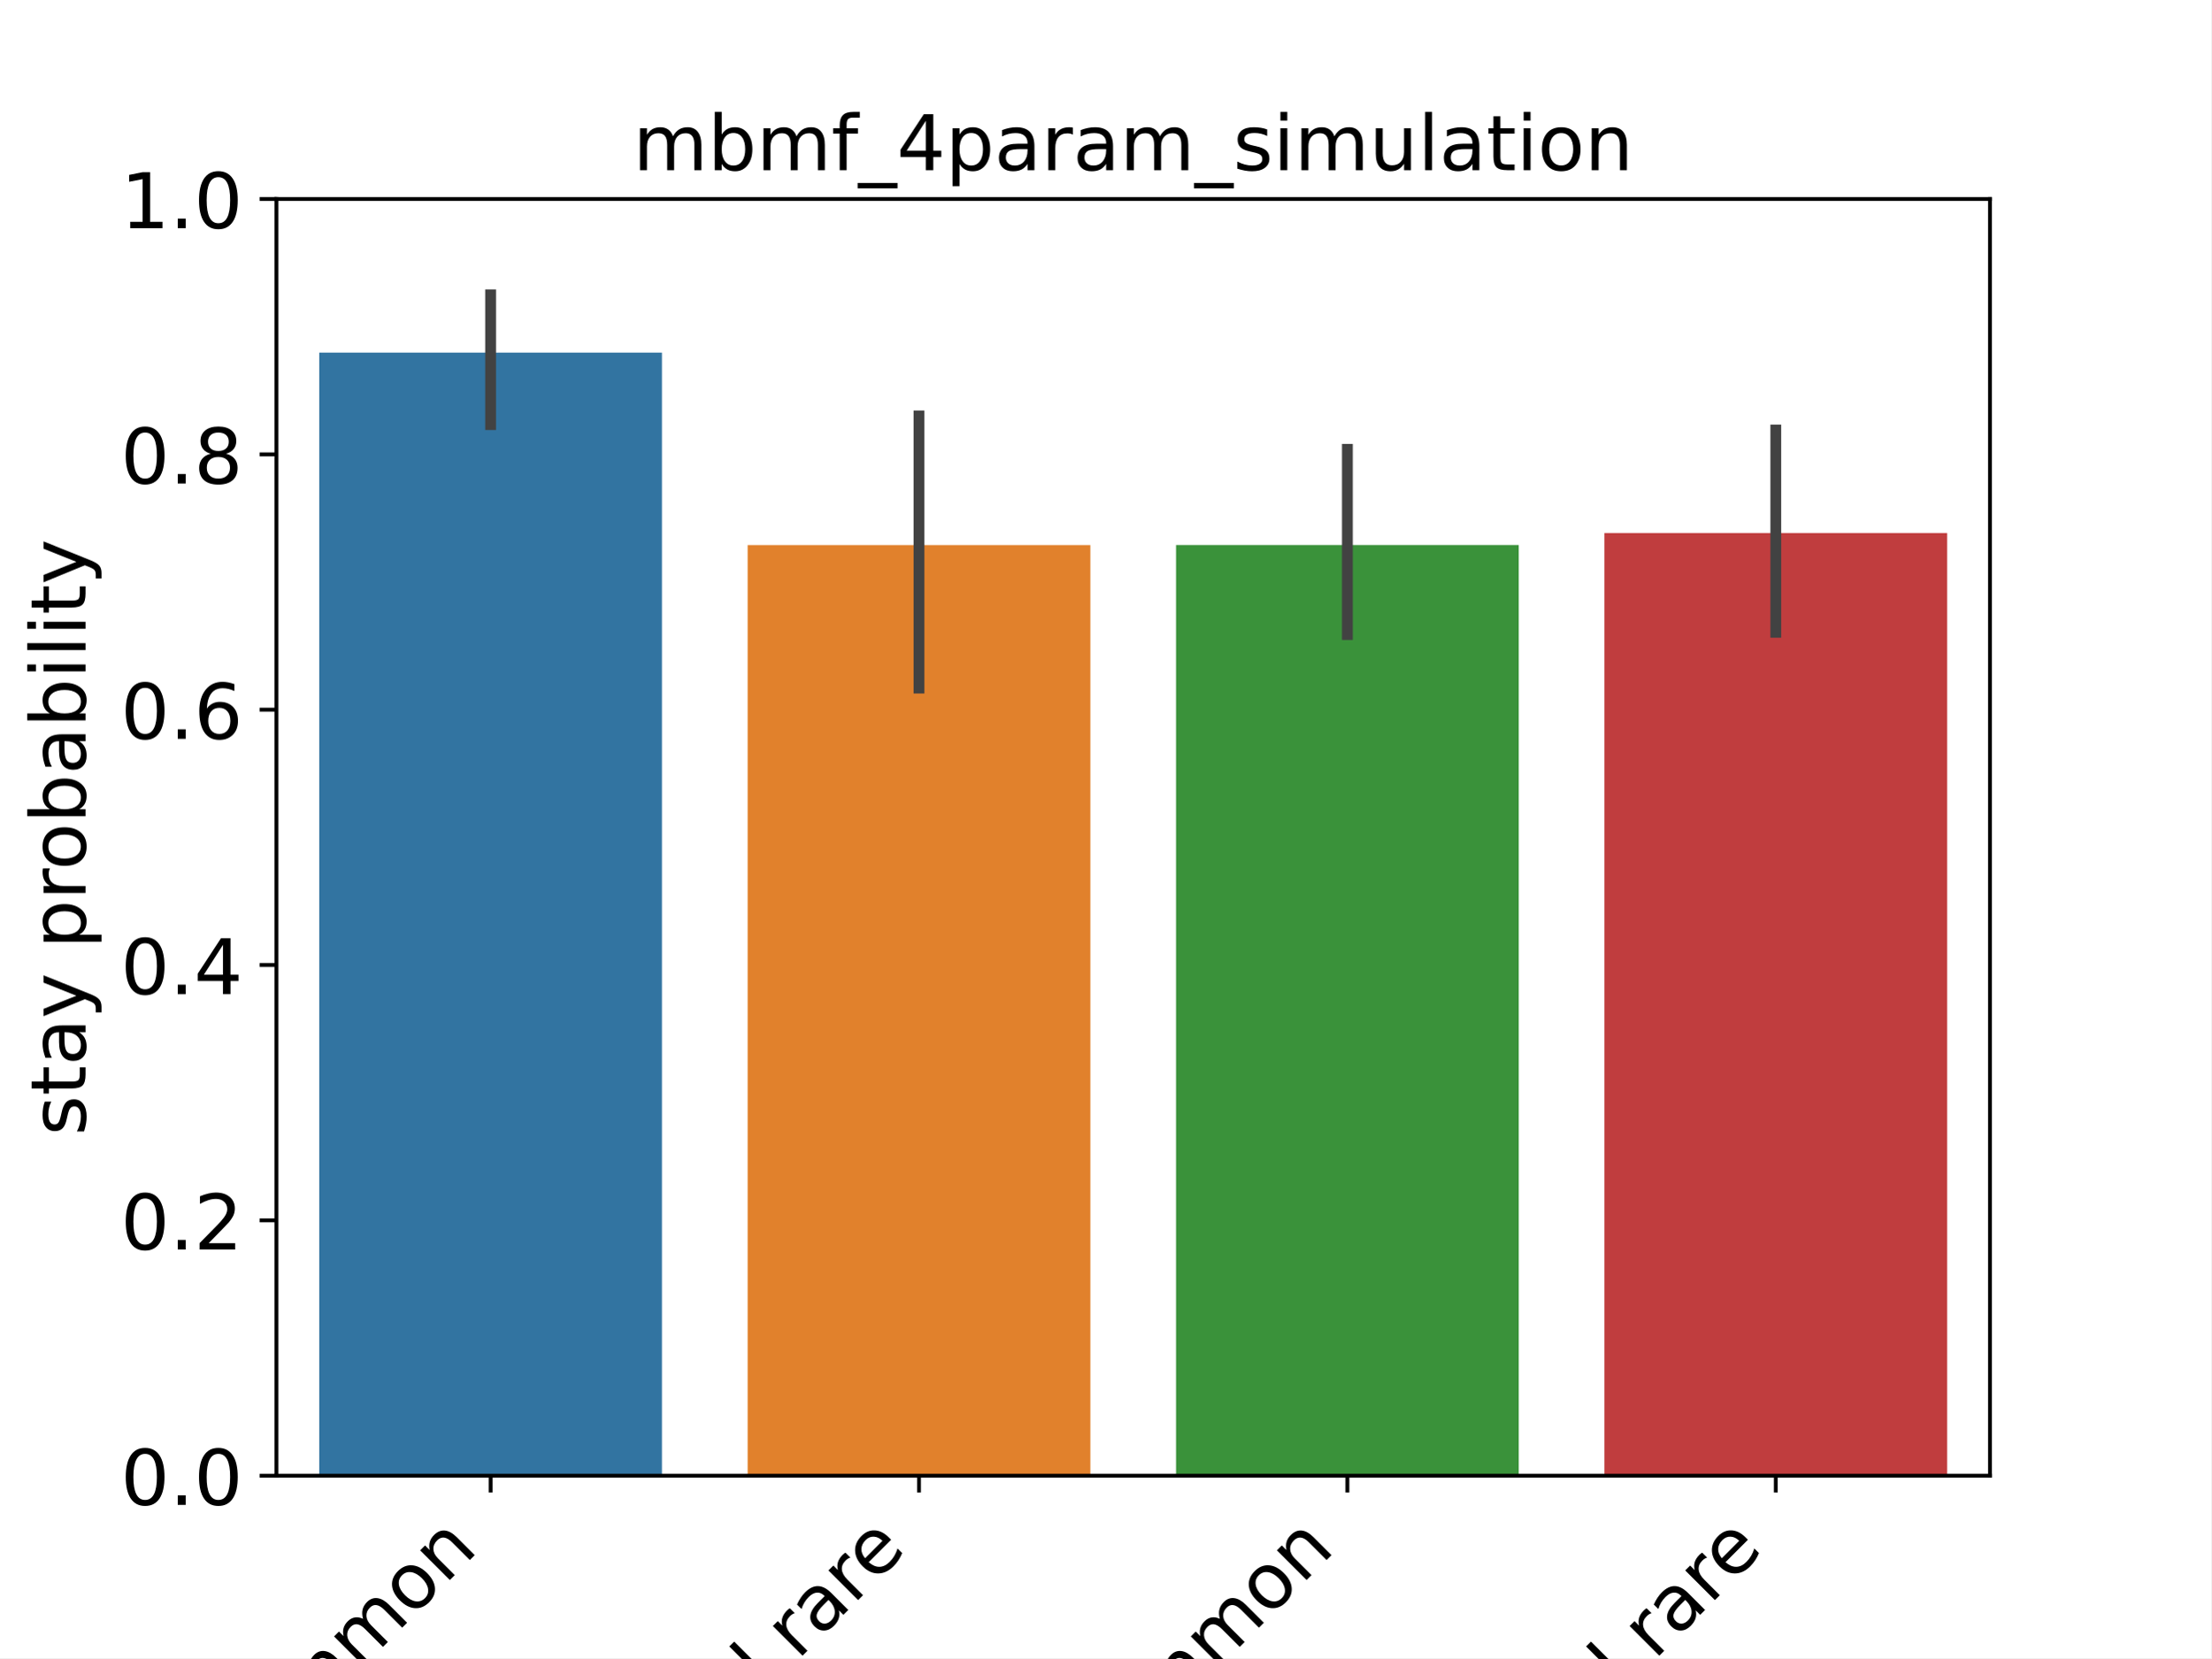
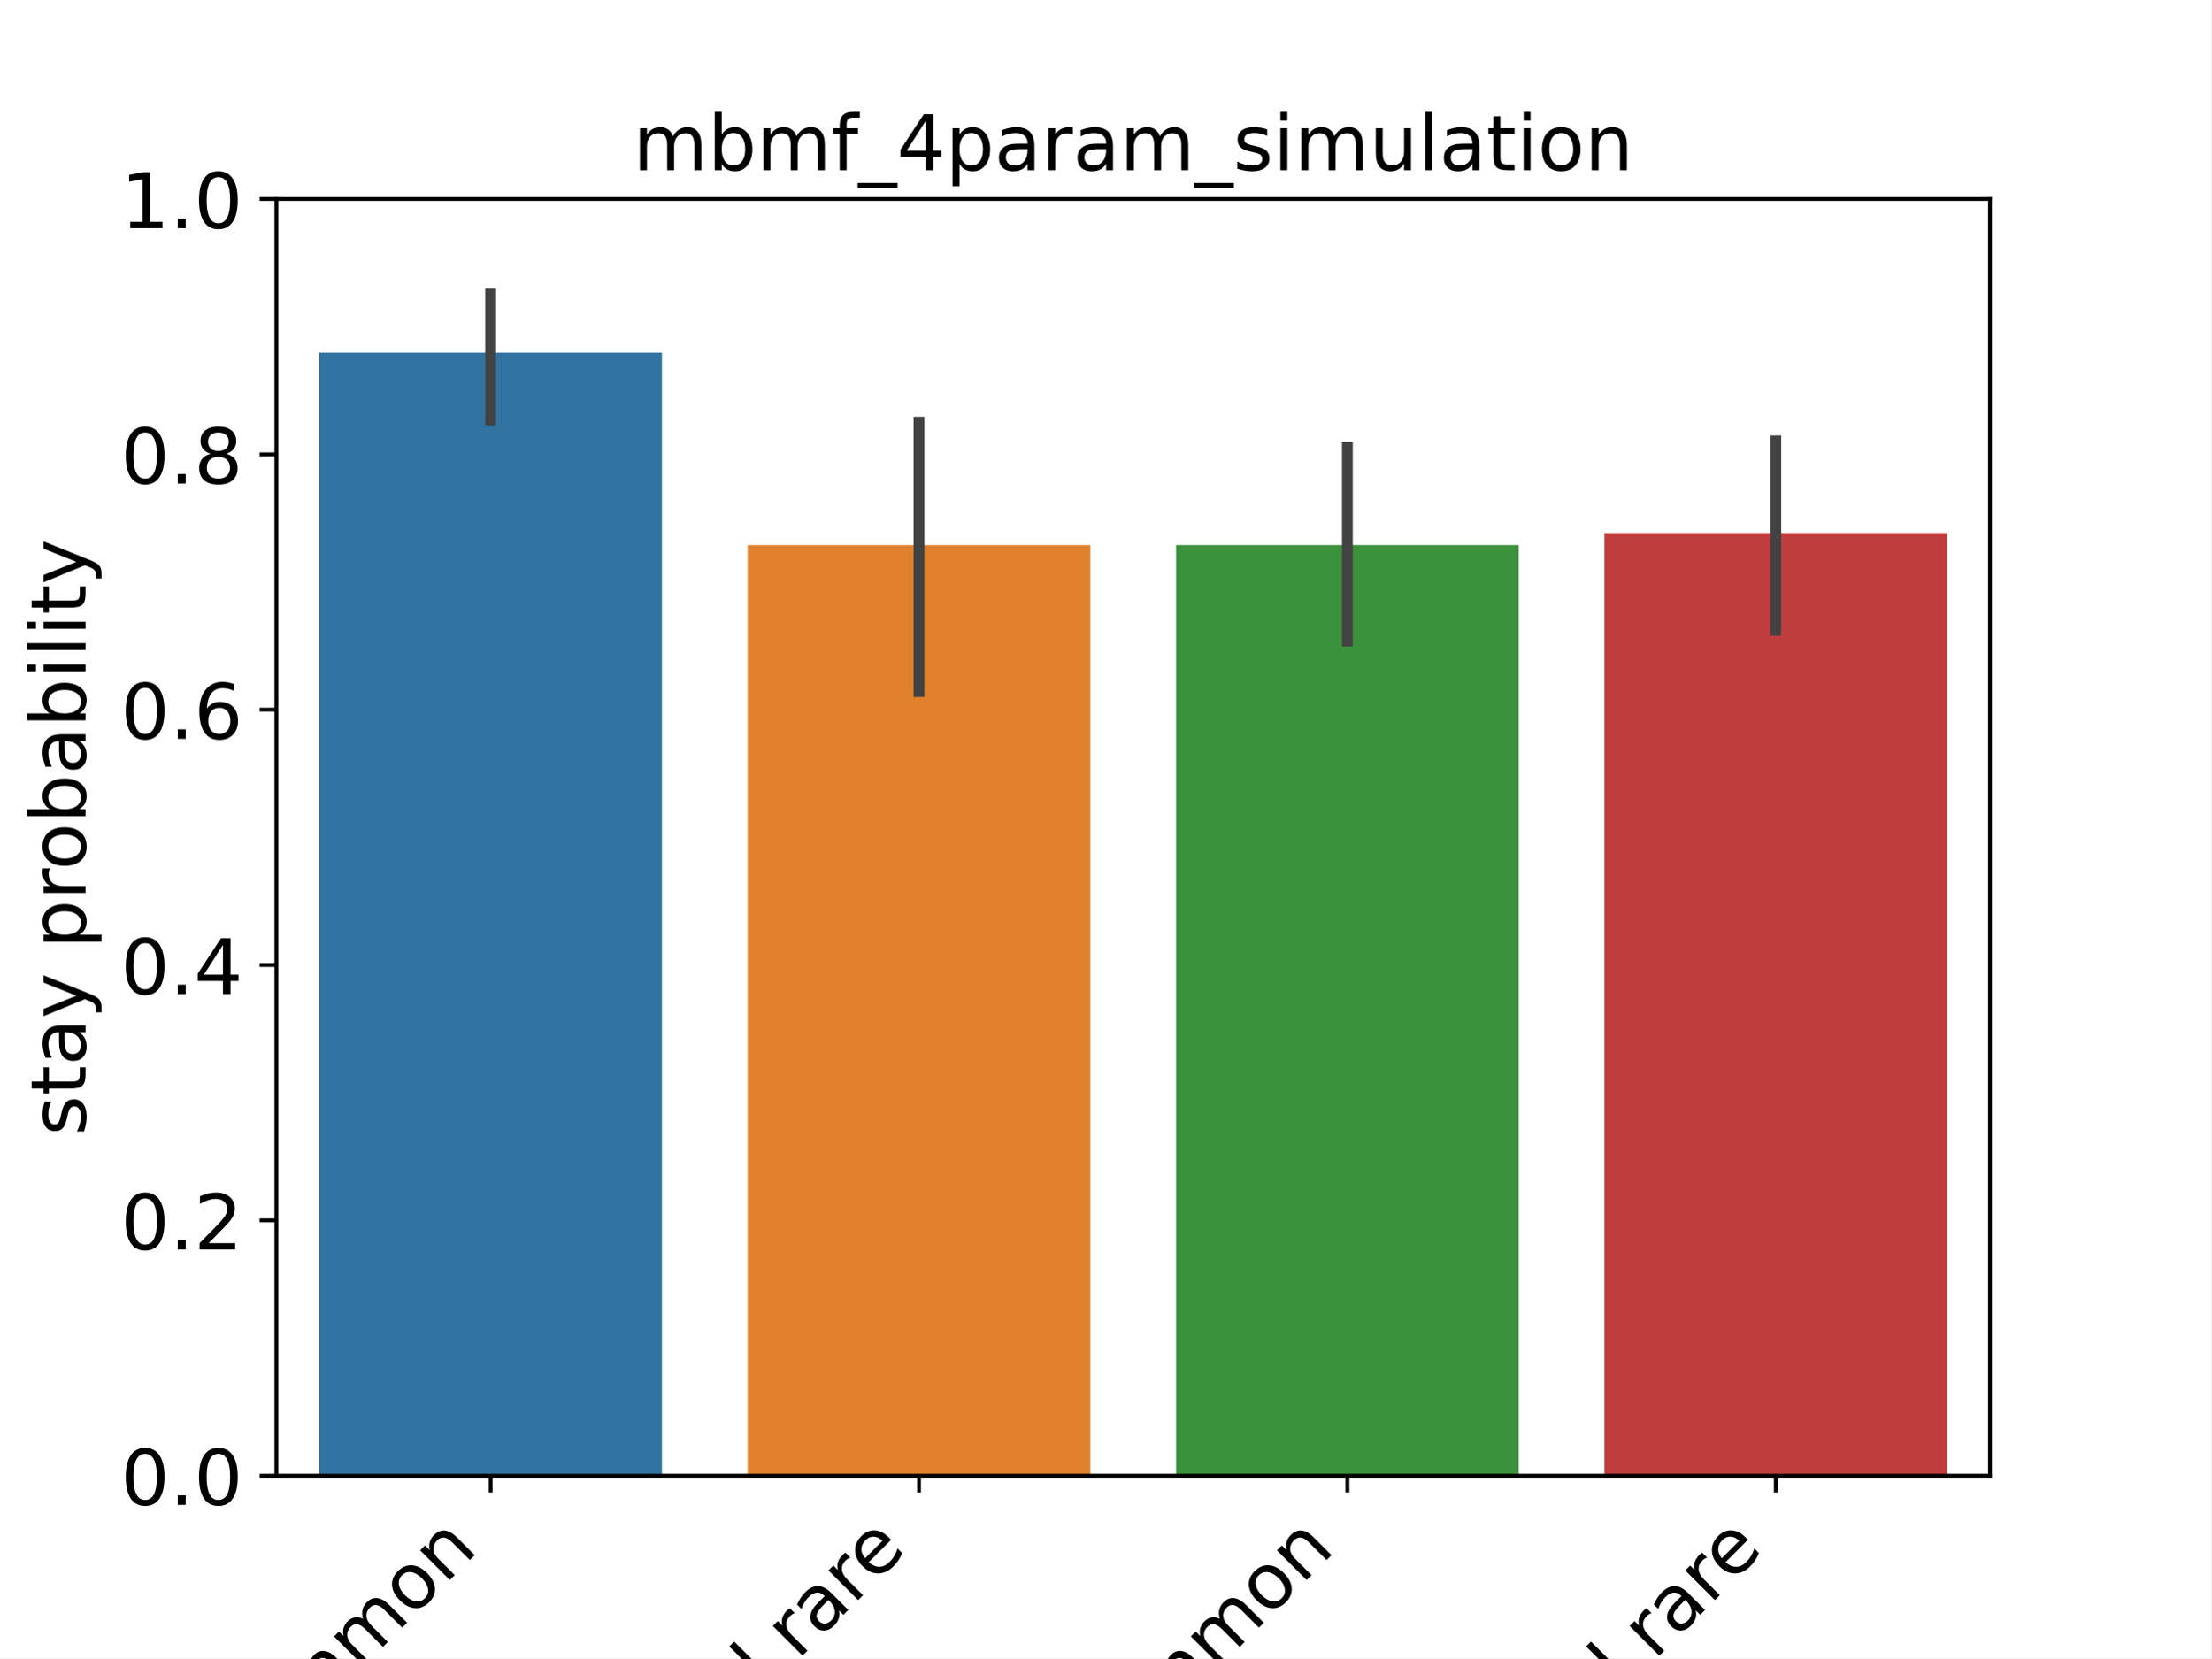
<svg xmlns="http://www.w3.org/2000/svg" xmlns:xlink="http://www.w3.org/1999/xlink" width="460.8pt" height="345.6pt" viewBox="0 0 460.8 345.6" version="1.1">
  <defs>
    <style type="text/css">*{stroke-linejoin: round; stroke-linecap: butt}</style>
  </defs>
  <g id="figure_1">
    <g id="patch_1">
      <path d="M 0 345.6  L 460.8 345.6  L 460.8 0  L 0 0  z " style="fill: #ffffff" />
    </g>
    <g id="axes_1">
      <g id="patch_2">
        <path d="M 57.6 307.584  L 414.72 307.584  L 414.72 41.472  L 57.6 41.472  z " style="fill: #ffffff" />
      </g>
      <g id="patch_3">
-         <path d="M 66.528 307.584  L 137.952 307.584  L 137.952 73.492  L 66.528 73.492  z " clip-path="url(#pbec1a15b97)" style="fill: #3274a1" />
+         <path d="M 66.528 307.584  L 137.952 307.584  L 137.952 73.492  L 66.528 73.492  z " clip-path="url(#p02dcfa943b)" style="fill: #3274a1" />
      </g>
      <g id="patch_4">
-         <path d="M 155.808 307.584  L 227.232 307.584  L 227.232 113.616  L 155.808 113.616  z " clip-path="url(#pbec1a15b97)" style="fill: #e1812c" />
+         <path d="M 155.808 307.584  L 227.232 307.584  L 227.232 113.616  L 155.808 113.616  z " clip-path="url(#p02dcfa943b)" style="fill: #e1812c" />
      </g>
      <g id="patch_5">
-         <path d="M 245.088 307.584  L 316.512 307.584  L 316.512 113.604  L 245.088 113.604  z " clip-path="url(#pbec1a15b97)" style="fill: #3a923a" />
+         <path d="M 245.088 307.584  L 316.512 307.584  L 316.512 113.604  L 245.088 113.604  z " clip-path="url(#p02dcfa943b)" style="fill: #3a923a" />
      </g>
      <g id="patch_6">
-         <path d="M 334.368 307.584  L 405.792 307.584  L 405.792 111.094  L 334.368 111.094  z " clip-path="url(#pbec1a15b97)" style="fill: #c03d3e" />
+         <path d="M 334.368 307.584  L 405.792 307.584  L 405.792 111.094  L 334.368 111.094  z " clip-path="url(#p02dcfa943b)" style="fill: #c03d3e" />
      </g>
      <g id="matplotlib.axis_1">
        <g id="xtick_1">
          <g id="line2d_1">
            <defs>
-               <path id="mdb7a28bbed" d="M 0 0  L 0 3.5  " style="stroke: #000000; stroke-width: 0.8" />
+               <path id="mfb916e9db1" d="M 0 0  L 0 3.5  " style="stroke: #000000; stroke-width: 0.8" />
            </defs>
            <g>
-               <use xlink:href="#mdb7a28bbed" x="102.24" y="307.584" style="stroke: #000000; stroke-width: 0.8" />
+               <use xlink:href="#mfb916e9db1" x="102.24" y="307.584" style="stroke: #000000; stroke-width: 0.8" />
            </g>
          </g>
          <g id="text_1">
            <g transform="translate(-6.307962 429.3757) rotate(-45) scale(0.16 -0.16)">
              <defs>
                <path id="DejaVuSans-72" d="M 2631 2963  Q 2534 3019 2420 3045  Q 2306 3072 2169 3072  Q 1681 3072 1420 2755  Q 1159 2438 1159 1844  L 1159 0  L 581 0  L 581 3500  L 1159 3500  L 1159 2956  Q 1341 3275 1631 3429  Q 1922 3584 2338 3584  Q 2397 3584 2469 3576  Q 2541 3569 2628 3553  L 2631 2963  z " transform="scale(0.015625)" />
                <path id="DejaVuSans-65" d="M 3597 1894  L 3597 1613  L 953 1613  Q 991 1019 1311 708  Q 1631 397 2203 397  Q 2534 397 2845 478  Q 3156 559 3463 722  L 3463 178  Q 3153 47 2828 -22  Q 2503 -91 2169 -91  Q 1331 -91 842 396  Q 353 884 353 1716  Q 353 2575 817 3079  Q 1281 3584 2069 3584  Q 2775 3584 3186 3129  Q 3597 2675 3597 1894  z M 3022 2063  Q 3016 2534 2758 2815  Q 2500 3097 2075 3097  Q 1594 3097 1305 2825  Q 1016 2553 972 2059  L 3022 2063  z " transform="scale(0.015625)" />
                <path id="DejaVuSans-77" d="M 269 3500  L 844 3500  L 1563 769  L 2278 3500  L 2956 3500  L 3675 769  L 4391 3500  L 4966 3500  L 4050 0  L 3372 0  L 2619 2869  L 1863 0  L 1184 0  L 269 3500  z " transform="scale(0.015625)" />
                <path id="DejaVuSans-61" d="M 2194 1759  Q 1497 1759 1228 1600  Q 959 1441 959 1056  Q 959 750 1161 570  Q 1363 391 1709 391  Q 2188 391 2477 730  Q 2766 1069 2766 1631  L 2766 1759  L 2194 1759  z M 3341 1997  L 3341 0  L 2766 0  L 2766 531  Q 2569 213 2275 61  Q 1981 -91 1556 -91  Q 1019 -91 701 211  Q 384 513 384 1019  Q 384 1609 779 1909  Q 1175 2209 1959 2209  L 2766 2209  L 2766 2266  Q 2766 2663 2505 2880  Q 2244 3097 1772 3097  Q 1472 3097 1187 3025  Q 903 2953 641 2809  L 641 3341  Q 956 3463 1253 3523  Q 1550 3584 1831 3584  Q 2591 3584 2966 3190  Q 3341 2797 3341 1997  z " transform="scale(0.015625)" />
                <path id="DejaVuSans-64" d="M 2906 2969  L 2906 4863  L 3481 4863  L 3481 0  L 2906 0  L 2906 525  Q 2725 213 2448 61  Q 2172 -91 1784 -91  Q 1150 -91 751 415  Q 353 922 353 1747  Q 353 2572 751 3078  Q 1150 3584 1784 3584  Q 2172 3584 2448 3432  Q 2725 3281 2906 2969  z M 947 1747  Q 947 1113 1208 752  Q 1469 391 1925 391  Q 2381 391 2643 752  Q 2906 1113 2906 1747  Q 2906 2381 2643 2742  Q 2381 3103 1925 3103  Q 1469 3103 1208 2742  Q 947 2381 947 1747  z " transform="scale(0.015625)" />
                <path id="DejaVuSans-20" transform="scale(0.015625)" />
                <path id="DejaVuSans-63" d="M 3122 3366  L 3122 2828  Q 2878 2963 2633 3030  Q 2388 3097 2138 3097  Q 1578 3097 1268 2742  Q 959 2388 959 1747  Q 959 1106 1268 751  Q 1578 397 2138 397  Q 2388 397 2633 464  Q 2878 531 3122 666  L 3122 134  Q 2881 22 2623 -34  Q 2366 -91 2075 -91  Q 1284 -91 818 406  Q 353 903 353 1747  Q 353 2603 823 3093  Q 1294 3584 2113 3584  Q 2378 3584 2631 3529  Q 2884 3475 3122 3366  z " transform="scale(0.015625)" />
                <path id="DejaVuSans-6f" d="M 1959 3097  Q 1497 3097 1228 2736  Q 959 2375 959 1747  Q 959 1119 1226 758  Q 1494 397 1959 397  Q 2419 397 2687 759  Q 2956 1122 2956 1747  Q 2956 2369 2687 2733  Q 2419 3097 1959 3097  z M 1959 3584  Q 2709 3584 3137 3096  Q 3566 2609 3566 1747  Q 3566 888 3137 398  Q 2709 -91 1959 -91  Q 1206 -91 779 398  Q 353 888 353 1747  Q 353 2609 779 3096  Q 1206 3584 1959 3584  z " transform="scale(0.015625)" />
                <path id="DejaVuSans-6d" d="M 3328 2828  Q 3544 3216 3844 3400  Q 4144 3584 4550 3584  Q 5097 3584 5394 3201  Q 5691 2819 5691 2113  L 5691 0  L 5113 0  L 5113 2094  Q 5113 2597 4934 2840  Q 4756 3084 4391 3084  Q 3944 3084 3684 2787  Q 3425 2491 3425 1978  L 3425 0  L 2847 0  L 2847 2094  Q 2847 2600 2669 2842  Q 2491 3084 2119 3084  Q 1678 3084 1418 2786  Q 1159 2488 1159 1978  L 1159 0  L 581 0  L 581 3500  L 1159 3500  L 1159 2956  Q 1356 3278 1631 3431  Q 1906 3584 2284 3584  Q 2666 3584 2933 3390  Q 3200 3197 3328 2828  z " transform="scale(0.015625)" />
                <path id="DejaVuSans-6e" d="M 3513 2113  L 3513 0  L 2938 0  L 2938 2094  Q 2938 2591 2744 2837  Q 2550 3084 2163 3084  Q 1697 3084 1428 2787  Q 1159 2491 1159 1978  L 1159 0  L 581 0  L 581 3500  L 1159 3500  L 1159 2956  Q 1366 3272 1645 3428  Q 1925 3584 2291 3584  Q 2894 3584 3203 3211  Q 3513 2838 3513 2113  z " transform="scale(0.015625)" />
              </defs>
              <use xlink:href="#DejaVuSans-72" />
              <use xlink:href="#DejaVuSans-65" x="38.863" />
              <use xlink:href="#DejaVuSans-77" x="100.387" />
              <use xlink:href="#DejaVuSans-61" x="182.174" />
              <use xlink:href="#DejaVuSans-72" x="243.453" />
              <use xlink:href="#DejaVuSans-64" x="282.816" />
              <use xlink:href="#DejaVuSans-65" x="346.293" />
              <use xlink:href="#DejaVuSans-64" x="407.816" />
              <use xlink:href="#DejaVuSans-20" x="471.293" />
              <use xlink:href="#DejaVuSans-63" x="503.08" />
              <use xlink:href="#DejaVuSans-6f" x="558.061" />
              <use xlink:href="#DejaVuSans-6d" x="619.242" />
              <use xlink:href="#DejaVuSans-6d" x="716.654" />
              <use xlink:href="#DejaVuSans-6f" x="814.066" />
              <use xlink:href="#DejaVuSans-6e" x="875.248" />
            </g>
          </g>
        </g>
        <g id="xtick_2">
          <g id="line2d_2">
            <g>
-               <use xlink:href="#mdb7a28bbed" x="191.52" y="307.584" style="stroke: #000000; stroke-width: 0.8" />
+               <use xlink:href="#mfb916e9db1" x="191.52" y="307.584" style="stroke: #000000; stroke-width: 0.8" />
            </g>
          </g>
          <g id="text_2">
            <g transform="translate(109.3065 403.0413) rotate(-45) scale(0.16 -0.16)">
              <use xlink:href="#DejaVuSans-72" />
              <use xlink:href="#DejaVuSans-65" x="38.863" />
              <use xlink:href="#DejaVuSans-77" x="100.387" />
              <use xlink:href="#DejaVuSans-61" x="182.174" />
              <use xlink:href="#DejaVuSans-72" x="243.453" />
              <use xlink:href="#DejaVuSans-64" x="282.816" />
              <use xlink:href="#DejaVuSans-65" x="346.293" />
              <use xlink:href="#DejaVuSans-64" x="407.816" />
              <use xlink:href="#DejaVuSans-20" x="471.293" />
              <use xlink:href="#DejaVuSans-72" x="503.08" />
              <use xlink:href="#DejaVuSans-61" x="544.193" />
              <use xlink:href="#DejaVuSans-72" x="605.473" />
              <use xlink:href="#DejaVuSans-65" x="644.336" />
            </g>
          </g>
        </g>
        <g id="xtick_3">
          <g id="line2d_3">
            <g>
-               <use xlink:href="#mdb7a28bbed" x="280.8" y="307.584" style="stroke: #000000; stroke-width: 0.8" />
+               <use xlink:href="#mfb916e9db1" x="280.8" y="307.584" style="stroke: #000000; stroke-width: 0.8" />
            </g>
          </g>
          <g id="text_3">
            <g transform="translate(157.9119 443.7158) rotate(-45) scale(0.16 -0.16)">
              <defs>
                <path id="DejaVuSans-75" d="M 544 1381  L 544 3500  L 1119 3500  L 1119 1403  Q 1119 906 1312 657  Q 1506 409 1894 409  Q 2359 409 2629 706  Q 2900 1003 2900 1516  L 2900 3500  L 3475 3500  L 3475 0  L 2900 0  L 2900 538  Q 2691 219 2414 64  Q 2138 -91 1772 -91  Q 1169 -91 856 284  Q 544 659 544 1381  z M 1991 3584  L 1991 3584  z " transform="scale(0.015625)" />
              </defs>
              <use xlink:href="#DejaVuSans-75" />
              <use xlink:href="#DejaVuSans-6e" x="63.379" />
              <use xlink:href="#DejaVuSans-72" x="126.758" />
              <use xlink:href="#DejaVuSans-65" x="165.621" />
              <use xlink:href="#DejaVuSans-77" x="227.145" />
              <use xlink:href="#DejaVuSans-61" x="308.932" />
              <use xlink:href="#DejaVuSans-72" x="370.211" />
              <use xlink:href="#DejaVuSans-64" x="409.574" />
              <use xlink:href="#DejaVuSans-65" x="473.051" />
              <use xlink:href="#DejaVuSans-64" x="534.574" />
              <use xlink:href="#DejaVuSans-20" x="598.051" />
              <use xlink:href="#DejaVuSans-63" x="629.838" />
              <use xlink:href="#DejaVuSans-6f" x="684.818" />
              <use xlink:href="#DejaVuSans-6d" x="746" />
              <use xlink:href="#DejaVuSans-6d" x="843.412" />
              <use xlink:href="#DejaVuSans-6f" x="940.824" />
              <use xlink:href="#DejaVuSans-6e" x="1002.006" />
            </g>
          </g>
        </g>
        <g id="xtick_4">
          <g id="line2d_4">
            <g>
-               <use xlink:href="#mdb7a28bbed" x="370.08" y="307.584" style="stroke: #000000; stroke-width: 0.8" />
+               <use xlink:href="#mfb916e9db1" x="370.08" y="307.584" style="stroke: #000000; stroke-width: 0.8" />
            </g>
          </g>
          <g id="text_4">
            <g transform="translate(273.5263 417.3814) rotate(-45) scale(0.16 -0.16)">
              <use xlink:href="#DejaVuSans-75" />
              <use xlink:href="#DejaVuSans-6e" x="63.379" />
              <use xlink:href="#DejaVuSans-72" x="126.758" />
              <use xlink:href="#DejaVuSans-65" x="165.621" />
              <use xlink:href="#DejaVuSans-77" x="227.145" />
              <use xlink:href="#DejaVuSans-61" x="308.932" />
              <use xlink:href="#DejaVuSans-72" x="370.211" />
              <use xlink:href="#DejaVuSans-64" x="409.574" />
              <use xlink:href="#DejaVuSans-65" x="473.051" />
              <use xlink:href="#DejaVuSans-64" x="534.574" />
              <use xlink:href="#DejaVuSans-20" x="598.051" />
              <use xlink:href="#DejaVuSans-72" x="629.838" />
              <use xlink:href="#DejaVuSans-61" x="670.951" />
              <use xlink:href="#DejaVuSans-72" x="732.23" />
              <use xlink:href="#DejaVuSans-65" x="771.094" />
            </g>
          </g>
        </g>
      </g>
      <g id="matplotlib.axis_2">
        <g id="ytick_1">
          <g id="line2d_5">
            <defs>
-               <path id="m779338100f" d="M 0 0  L -3.5 0  " style="stroke: #000000; stroke-width: 0.8" />
+               <path id="m5162383a36" d="M 0 0  L -3.5 0  " style="stroke: #000000; stroke-width: 0.8" />
            </defs>
            <g>
-               <use xlink:href="#m779338100f" x="57.6" y="307.584" style="stroke: #000000; stroke-width: 0.8" />
+               <use xlink:href="#m5162383a36" x="57.6" y="307.584" style="stroke: #000000; stroke-width: 0.8" />
            </g>
          </g>
          <g id="text_5">
            <g transform="translate(25.155 313.6628) scale(0.16 -0.16)">
              <defs>
                <path id="DejaVuSans-30" d="M 2034 4250  Q 1547 4250 1301 3770  Q 1056 3291 1056 2328  Q 1056 1369 1301 889  Q 1547 409 2034 409  Q 2525 409 2770 889  Q 3016 1369 3016 2328  Q 3016 3291 2770 3770  Q 2525 4250 2034 4250  z M 2034 4750  Q 2819 4750 3233 4129  Q 3647 3509 3647 2328  Q 3647 1150 3233 529  Q 2819 -91 2034 -91  Q 1250 -91 836 529  Q 422 1150 422 2328  Q 422 3509 836 4129  Q 1250 4750 2034 4750  z " transform="scale(0.015625)" />
                <path id="DejaVuSans-2e" d="M 684 794  L 1344 794  L 1344 0  L 684 0  L 684 794  z " transform="scale(0.015625)" />
              </defs>
              <use xlink:href="#DejaVuSans-30" />
              <use xlink:href="#DejaVuSans-2e" x="63.623" />
              <use xlink:href="#DejaVuSans-30" x="95.41" />
            </g>
          </g>
        </g>
        <g id="ytick_2">
          <g id="line2d_6">
            <g>
-               <use xlink:href="#m779338100f" x="57.6" y="254.362" style="stroke: #000000; stroke-width: 0.8" />
+               <use xlink:href="#m5162383a36" x="57.6" y="254.362" style="stroke: #000000; stroke-width: 0.8" />
            </g>
          </g>
          <g id="text_6">
            <g transform="translate(25.155 260.4403) scale(0.16 -0.16)">
              <defs>
                <path id="DejaVuSans-32" d="M 1228 531  L 3431 531  L 3431 0  L 469 0  L 469 531  Q 828 903 1448 1529  Q 2069 2156 2228 2338  Q 2531 2678 2651 2914  Q 2772 3150 2772 3378  Q 2772 3750 2511 3984  Q 2250 4219 1831 4219  Q 1534 4219 1204 4116  Q 875 4013 500 3803  L 500 4441  Q 881 4594 1212 4672  Q 1544 4750 1819 4750  Q 2544 4750 2975 4387  Q 3406 4025 3406 3419  Q 3406 3131 3298 2873  Q 3191 2616 2906 2266  Q 2828 2175 2409 1742  Q 1991 1309 1228 531  z " transform="scale(0.015625)" />
              </defs>
              <use xlink:href="#DejaVuSans-30" />
              <use xlink:href="#DejaVuSans-2e" x="63.623" />
              <use xlink:href="#DejaVuSans-32" x="95.41" />
            </g>
          </g>
        </g>
        <g id="ytick_3">
          <g id="line2d_7">
            <g>
-               <use xlink:href="#m779338100f" x="57.6" y="201.139" style="stroke: #000000; stroke-width: 0.8" />
+               <use xlink:href="#m5162383a36" x="57.6" y="201.139" style="stroke: #000000; stroke-width: 0.8" />
            </g>
          </g>
          <g id="text_7">
            <g transform="translate(25.155 207.2179) scale(0.16 -0.16)">
              <defs>
                <path id="DejaVuSans-34" d="M 2419 4116  L 825 1625  L 2419 1625  L 2419 4116  z M 2253 4666  L 3047 4666  L 3047 1625  L 3713 1625  L 3713 1100  L 3047 1100  L 3047 0  L 2419 0  L 2419 1100  L 313 1100  L 313 1709  L 2253 4666  z " transform="scale(0.015625)" />
              </defs>
              <use xlink:href="#DejaVuSans-30" />
              <use xlink:href="#DejaVuSans-2e" x="63.623" />
              <use xlink:href="#DejaVuSans-34" x="95.41" />
            </g>
          </g>
        </g>
        <g id="ytick_4">
          <g id="line2d_8">
            <g>
-               <use xlink:href="#m779338100f" x="57.6" y="147.917" style="stroke: #000000; stroke-width: 0.8" />
+               <use xlink:href="#m5162383a36" x="57.6" y="147.917" style="stroke: #000000; stroke-width: 0.8" />
            </g>
          </g>
          <g id="text_8">
            <g transform="translate(25.155 153.9955) scale(0.16 -0.16)">
              <defs>
                <path id="DejaVuSans-36" d="M 2113 2584  Q 1688 2584 1439 2293  Q 1191 2003 1191 1497  Q 1191 994 1439 701  Q 1688 409 2113 409  Q 2538 409 2786 701  Q 3034 994 3034 1497  Q 3034 2003 2786 2293  Q 2538 2584 2113 2584  z M 3366 4563  L 3366 3988  Q 3128 4100 2886 4159  Q 2644 4219 2406 4219  Q 1781 4219 1451 3797  Q 1122 3375 1075 2522  Q 1259 2794 1537 2939  Q 1816 3084 2150 3084  Q 2853 3084 3261 2657  Q 3669 2231 3669 1497  Q 3669 778 3244 343  Q 2819 -91 2113 -91  Q 1303 -91 875 529  Q 447 1150 447 2328  Q 447 3434 972 4092  Q 1497 4750 2381 4750  Q 2619 4750 2861 4703  Q 3103 4656 3366 4563  z " transform="scale(0.015625)" />
              </defs>
              <use xlink:href="#DejaVuSans-30" />
              <use xlink:href="#DejaVuSans-2e" x="63.623" />
              <use xlink:href="#DejaVuSans-36" x="95.41" />
            </g>
          </g>
        </g>
        <g id="ytick_5">
          <g id="line2d_9">
            <g>
-               <use xlink:href="#m779338100f" x="57.6" y="94.694" style="stroke: #000000; stroke-width: 0.8" />
+               <use xlink:href="#m5162383a36" x="57.6" y="94.694" style="stroke: #000000; stroke-width: 0.8" />
            </g>
          </g>
          <g id="text_9">
            <g transform="translate(25.155 100.7731) scale(0.16 -0.16)">
              <defs>
                <path id="DejaVuSans-38" d="M 2034 2216  Q 1584 2216 1326 1975  Q 1069 1734 1069 1313  Q 1069 891 1326 650  Q 1584 409 2034 409  Q 2484 409 2743 651  Q 3003 894 3003 1313  Q 3003 1734 2745 1975  Q 2488 2216 2034 2216  z M 1403 2484  Q 997 2584 770 2862  Q 544 3141 544 3541  Q 544 4100 942 4425  Q 1341 4750 2034 4750  Q 2731 4750 3128 4425  Q 3525 4100 3525 3541  Q 3525 3141 3298 2862  Q 3072 2584 2669 2484  Q 3125 2378 3379 2068  Q 3634 1759 3634 1313  Q 3634 634 3220 271  Q 2806 -91 2034 -91  Q 1263 -91 848 271  Q 434 634 434 1313  Q 434 1759 690 2068  Q 947 2378 1403 2484  z M 1172 3481  Q 1172 3119 1398 2916  Q 1625 2713 2034 2713  Q 2441 2713 2670 2916  Q 2900 3119 2900 3481  Q 2900 3844 2670 4047  Q 2441 4250 2034 4250  Q 1625 4250 1398 4047  Q 1172 3844 1172 3481  z " transform="scale(0.015625)" />
              </defs>
              <use xlink:href="#DejaVuSans-30" />
              <use xlink:href="#DejaVuSans-2e" x="63.623" />
              <use xlink:href="#DejaVuSans-38" x="95.41" />
            </g>
          </g>
        </g>
        <g id="ytick_6">
          <g id="line2d_10">
            <g>
-               <use xlink:href="#m779338100f" x="57.6" y="41.472" style="stroke: #000000; stroke-width: 0.8" />
+               <use xlink:href="#m5162383a36" x="57.6" y="41.472" style="stroke: #000000; stroke-width: 0.8" />
            </g>
          </g>
          <g id="text_10">
            <g transform="translate(25.155 47.55075) scale(0.16 -0.16)">
              <defs>
                <path id="DejaVuSans-31" d="M 794 531  L 1825 531  L 1825 4091  L 703 3866  L 703 4441  L 1819 4666  L 2450 4666  L 2450 531  L 3481 531  L 3481 0  L 794 0  L 794 531  z " transform="scale(0.015625)" />
              </defs>
              <use xlink:href="#DejaVuSans-31" />
              <use xlink:href="#DejaVuSans-2e" x="63.623" />
              <use xlink:href="#DejaVuSans-30" x="95.41" />
            </g>
          </g>
        </g>
        <g id="text_11">
          <g transform="translate(17.8275 236.693) rotate(-90) scale(0.16 -0.16)">
            <defs>
              <path id="DejaVuSans-73" d="M 2834 3397  L 2834 2853  Q 2591 2978 2328 3040  Q 2066 3103 1784 3103  Q 1356 3103 1142 2972  Q 928 2841 928 2578  Q 928 2378 1081 2264  Q 1234 2150 1697 2047  L 1894 2003  Q 2506 1872 2764 1633  Q 3022 1394 3022 966  Q 3022 478 2636 193  Q 2250 -91 1575 -91  Q 1294 -91 989 -36  Q 684 19 347 128  L 347 722  Q 666 556 975 473  Q 1284 391 1588 391  Q 1994 391 2212 530  Q 2431 669 2431 922  Q 2431 1156 2273 1281  Q 2116 1406 1581 1522  L 1381 1569  Q 847 1681 609 1914  Q 372 2147 372 2553  Q 372 3047 722 3315  Q 1072 3584 1716 3584  Q 2034 3584 2315 3537  Q 2597 3491 2834 3397  z " transform="scale(0.015625)" />
              <path id="DejaVuSans-74" d="M 1172 4494  L 1172 3500  L 2356 3500  L 2356 3053  L 1172 3053  L 1172 1153  Q 1172 725 1289 603  Q 1406 481 1766 481  L 2356 481  L 2356 0  L 1766 0  Q 1100 0 847 248  Q 594 497 594 1153  L 594 3053  L 172 3053  L 172 3500  L 594 3500  L 594 4494  L 1172 4494  z " transform="scale(0.015625)" />
              <path id="DejaVuSans-79" d="M 2059 -325  Q 1816 -950 1584 -1140  Q 1353 -1331 966 -1331  L 506 -1331  L 506 -850  L 844 -850  Q 1081 -850 1212 -737  Q 1344 -625 1503 -206  L 1606 56  L 191 3500  L 800 3500  L 1894 763  L 2988 3500  L 3597 3500  L 2059 -325  z " transform="scale(0.015625)" />
              <path id="DejaVuSans-70" d="M 1159 525  L 1159 -1331  L 581 -1331  L 581 3500  L 1159 3500  L 1159 2969  Q 1341 3281 1617 3432  Q 1894 3584 2278 3584  Q 2916 3584 3314 3078  Q 3713 2572 3713 1747  Q 3713 922 3314 415  Q 2916 -91 2278 -91  Q 1894 -91 1617 61  Q 1341 213 1159 525  z M 3116 1747  Q 3116 2381 2855 2742  Q 2594 3103 2138 3103  Q 1681 3103 1420 2742  Q 1159 2381 1159 1747  Q 1159 1113 1420 752  Q 1681 391 2138 391  Q 2594 391 2855 752  Q 3116 1113 3116 1747  z " transform="scale(0.015625)" />
              <path id="DejaVuSans-62" d="M 3116 1747  Q 3116 2381 2855 2742  Q 2594 3103 2138 3103  Q 1681 3103 1420 2742  Q 1159 2381 1159 1747  Q 1159 1113 1420 752  Q 1681 391 2138 391  Q 2594 391 2855 752  Q 3116 1113 3116 1747  z M 1159 2969  Q 1341 3281 1617 3432  Q 1894 3584 2278 3584  Q 2916 3584 3314 3078  Q 3713 2572 3713 1747  Q 3713 922 3314 415  Q 2916 -91 2278 -91  Q 1894 -91 1617 61  Q 1341 213 1159 525  L 1159 0  L 581 0  L 581 4863  L 1159 4863  L 1159 2969  z " transform="scale(0.015625)" />
              <path id="DejaVuSans-69" d="M 603 3500  L 1178 3500  L 1178 0  L 603 0  L 603 3500  z M 603 4863  L 1178 4863  L 1178 4134  L 603 4134  L 603 4863  z " transform="scale(0.015625)" />
              <path id="DejaVuSans-6c" d="M 603 4863  L 1178 4863  L 1178 0  L 603 0  L 603 4863  z " transform="scale(0.015625)" />
            </defs>
            <use xlink:href="#DejaVuSans-73" />
            <use xlink:href="#DejaVuSans-74" x="52.1" />
            <use xlink:href="#DejaVuSans-61" x="91.309" />
            <use xlink:href="#DejaVuSans-79" x="152.588" />
            <use xlink:href="#DejaVuSans-20" x="211.768" />
            <use xlink:href="#DejaVuSans-70" x="243.555" />
            <use xlink:href="#DejaVuSans-72" x="307.031" />
            <use xlink:href="#DejaVuSans-6f" x="345.895" />
            <use xlink:href="#DejaVuSans-62" x="407.076" />
            <use xlink:href="#DejaVuSans-61" x="470.553" />
            <use xlink:href="#DejaVuSans-62" x="531.832" />
            <use xlink:href="#DejaVuSans-69" x="595.309" />
            <use xlink:href="#DejaVuSans-6c" x="623.092" />
            <use xlink:href="#DejaVuSans-69" x="650.875" />
            <use xlink:href="#DejaVuSans-74" x="678.658" />
            <use xlink:href="#DejaVuSans-79" x="717.867" />
          </g>
        </g>
      </g>
      <g id="line2d_11">
-         <path d="M 102.24 88.5  L 102.24 61.449  " clip-path="url(#pbec1a15b97)" style="fill: none; stroke: #424242; stroke-width: 2.25; stroke-linecap: square" />
+         <path d="M 102.24 87.529  L 102.24 61.271  " clip-path="url(#p02dcfa943b)" style="fill: none; stroke: #424242; stroke-width: 2.25; stroke-linecap: square" />
      </g>
      <g id="line2d_12">
-         <path d="M 191.52 143.42  L 191.52 86.681  " clip-path="url(#pbec1a15b97)" style="fill: none; stroke: #424242; stroke-width: 2.25; stroke-linecap: square" />
+         <path d="M 191.52 144.157  L 191.52 87.99  " clip-path="url(#p02dcfa943b)" style="fill: none; stroke: #424242; stroke-width: 2.25; stroke-linecap: square" />
      </g>
      <g id="line2d_13">
-         <path d="M 280.8 132.264  L 280.8 93.651  " clip-path="url(#pbec1a15b97)" style="fill: none; stroke: #424242; stroke-width: 2.25; stroke-linecap: square" />
+         <path d="M 280.8 133.613  L 280.8 93.275  " clip-path="url(#p02dcfa943b)" style="fill: none; stroke: #424242; stroke-width: 2.25; stroke-linecap: square" />
      </g>
      <g id="line2d_14">
-         <path d="M 370.08 131.797  L 370.08 89.623  " clip-path="url(#pbec1a15b97)" style="fill: none; stroke: #424242; stroke-width: 2.25; stroke-linecap: square" />
+         <path d="M 370.08 131.388  L 370.08 91.895  " clip-path="url(#p02dcfa943b)" style="fill: none; stroke: #424242; stroke-width: 2.25; stroke-linecap: square" />
      </g>
      <g id="patch_7">
        <path d="M 57.6 307.584  L 57.6 41.472  " style="fill: none; stroke: #000000; stroke-width: 0.8; stroke-linejoin: miter; stroke-linecap: square" />
      </g>
      <g id="patch_8">
        <path d="M 414.72 307.584  L 414.72 41.472  " style="fill: none; stroke: #000000; stroke-width: 0.8; stroke-linejoin: miter; stroke-linecap: square" />
      </g>
      <g id="patch_9">
        <path d="M 57.6 307.584  L 414.72 307.584  " style="fill: none; stroke: #000000; stroke-width: 0.8; stroke-linejoin: miter; stroke-linecap: square" />
      </g>
      <g id="patch_10">
        <path d="M 57.6 41.472  L 414.72 41.472  " style="fill: none; stroke: #000000; stroke-width: 0.8; stroke-linejoin: miter; stroke-linecap: square" />
      </g>
      <g id="text_12">
        <g transform="translate(131.9238 35.472) scale(0.16 -0.16)">
          <defs>
            <path id="DejaVuSans-66" d="M 2375 4863  L 2375 4384  L 1825 4384  Q 1516 4384 1395 4259  Q 1275 4134 1275 3809  L 1275 3500  L 2222 3500  L 2222 3053  L 1275 3053  L 1275 0  L 697 0  L 697 3053  L 147 3053  L 147 3500  L 697 3500  L 697 3744  Q 697 4328 969 4595  Q 1241 4863 1831 4863  L 2375 4863  z " transform="scale(0.015625)" />
            <path id="DejaVuSans-5f" d="M 3263 -1063  L 3263 -1509  L -63 -1509  L -63 -1063  L 3263 -1063  z " transform="scale(0.015625)" />
          </defs>
          <use xlink:href="#DejaVuSans-6d" />
          <use xlink:href="#DejaVuSans-62" x="97.412" />
          <use xlink:href="#DejaVuSans-6d" x="160.889" />
          <use xlink:href="#DejaVuSans-66" x="258.301" />
          <use xlink:href="#DejaVuSans-5f" x="293.506" />
          <use xlink:href="#DejaVuSans-34" x="343.506" />
          <use xlink:href="#DejaVuSans-70" x="407.129" />
          <use xlink:href="#DejaVuSans-61" x="470.605" />
          <use xlink:href="#DejaVuSans-72" x="531.885" />
          <use xlink:href="#DejaVuSans-61" x="572.998" />
          <use xlink:href="#DejaVuSans-6d" x="634.277" />
          <use xlink:href="#DejaVuSans-5f" x="731.689" />
          <use xlink:href="#DejaVuSans-73" x="781.689" />
          <use xlink:href="#DejaVuSans-69" x="833.789" />
          <use xlink:href="#DejaVuSans-6d" x="861.572" />
          <use xlink:href="#DejaVuSans-75" x="958.984" />
          <use xlink:href="#DejaVuSans-6c" x="1022.363" />
          <use xlink:href="#DejaVuSans-61" x="1050.146" />
          <use xlink:href="#DejaVuSans-74" x="1111.426" />
          <use xlink:href="#DejaVuSans-69" x="1150.635" />
          <use xlink:href="#DejaVuSans-6f" x="1178.418" />
          <use xlink:href="#DejaVuSans-6e" x="1239.6" />
        </g>
      </g>
    </g>
  </g>
  <defs>
-     <clipPath id="pbec1a15b97">
+     <clipPath id="p02dcfa943b">
      <rect x="57.6" y="41.472" width="357.12" height="266.112" />
    </clipPath>
  </defs>
</svg>
